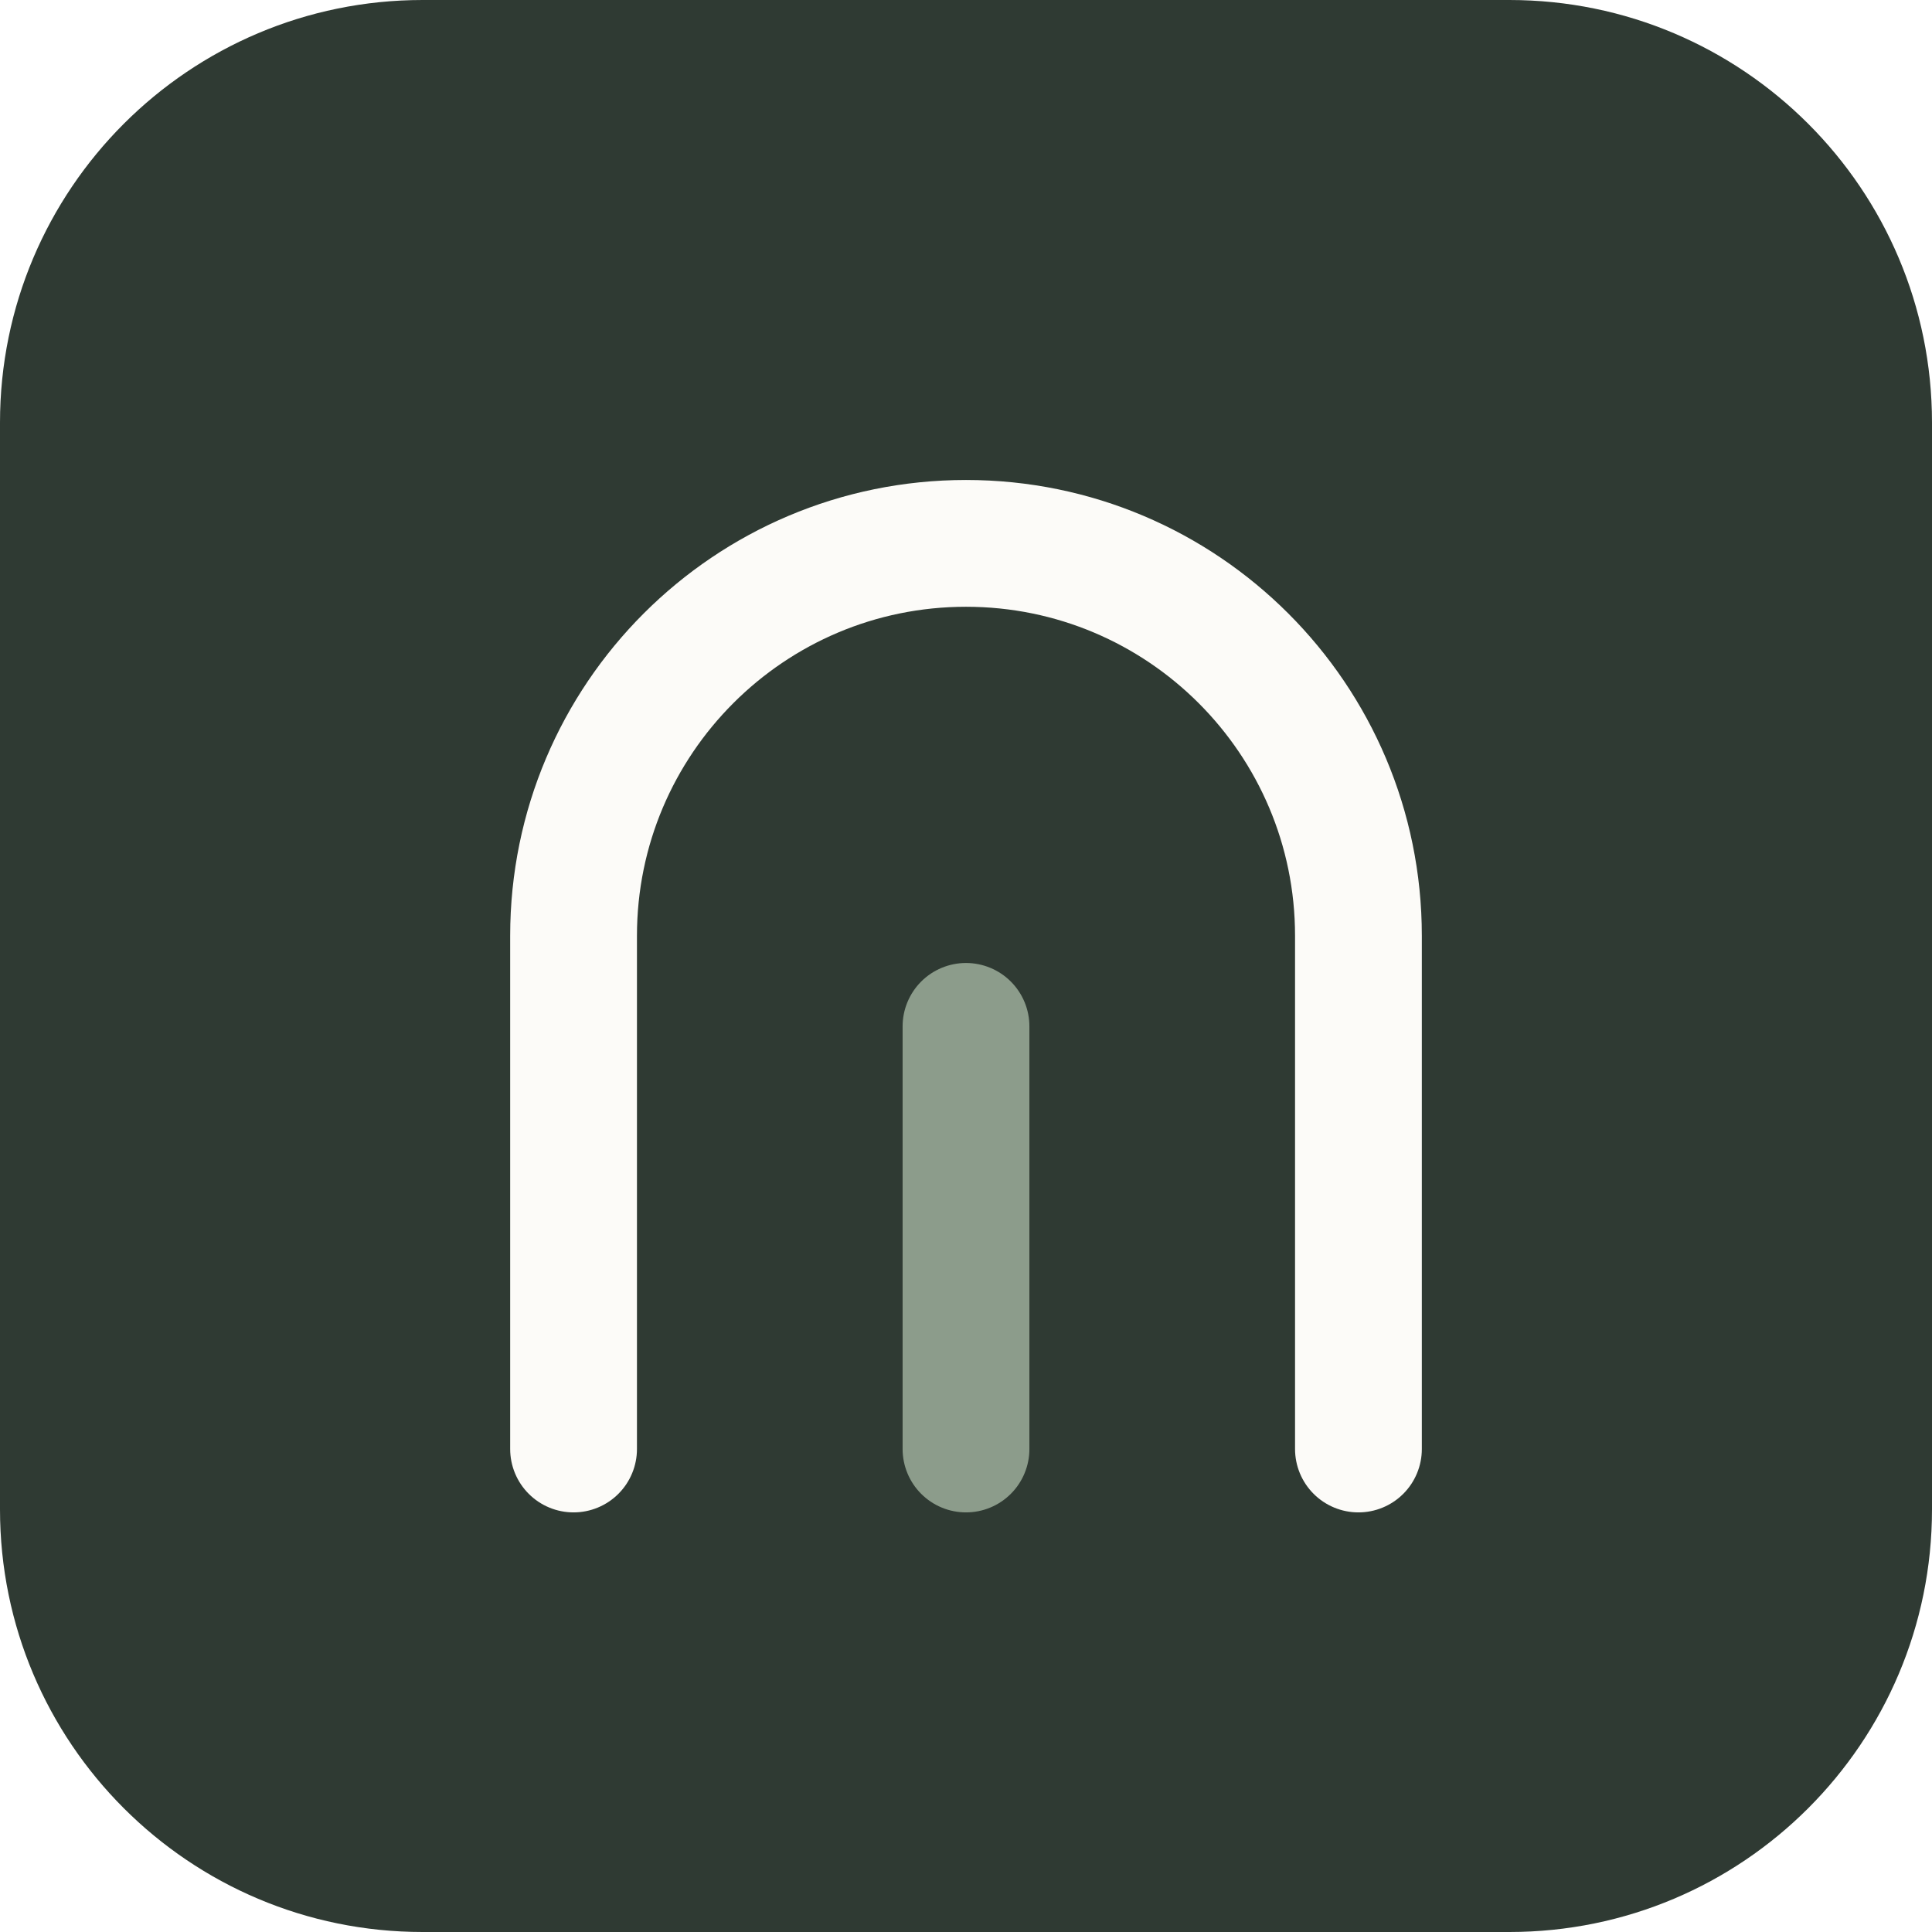
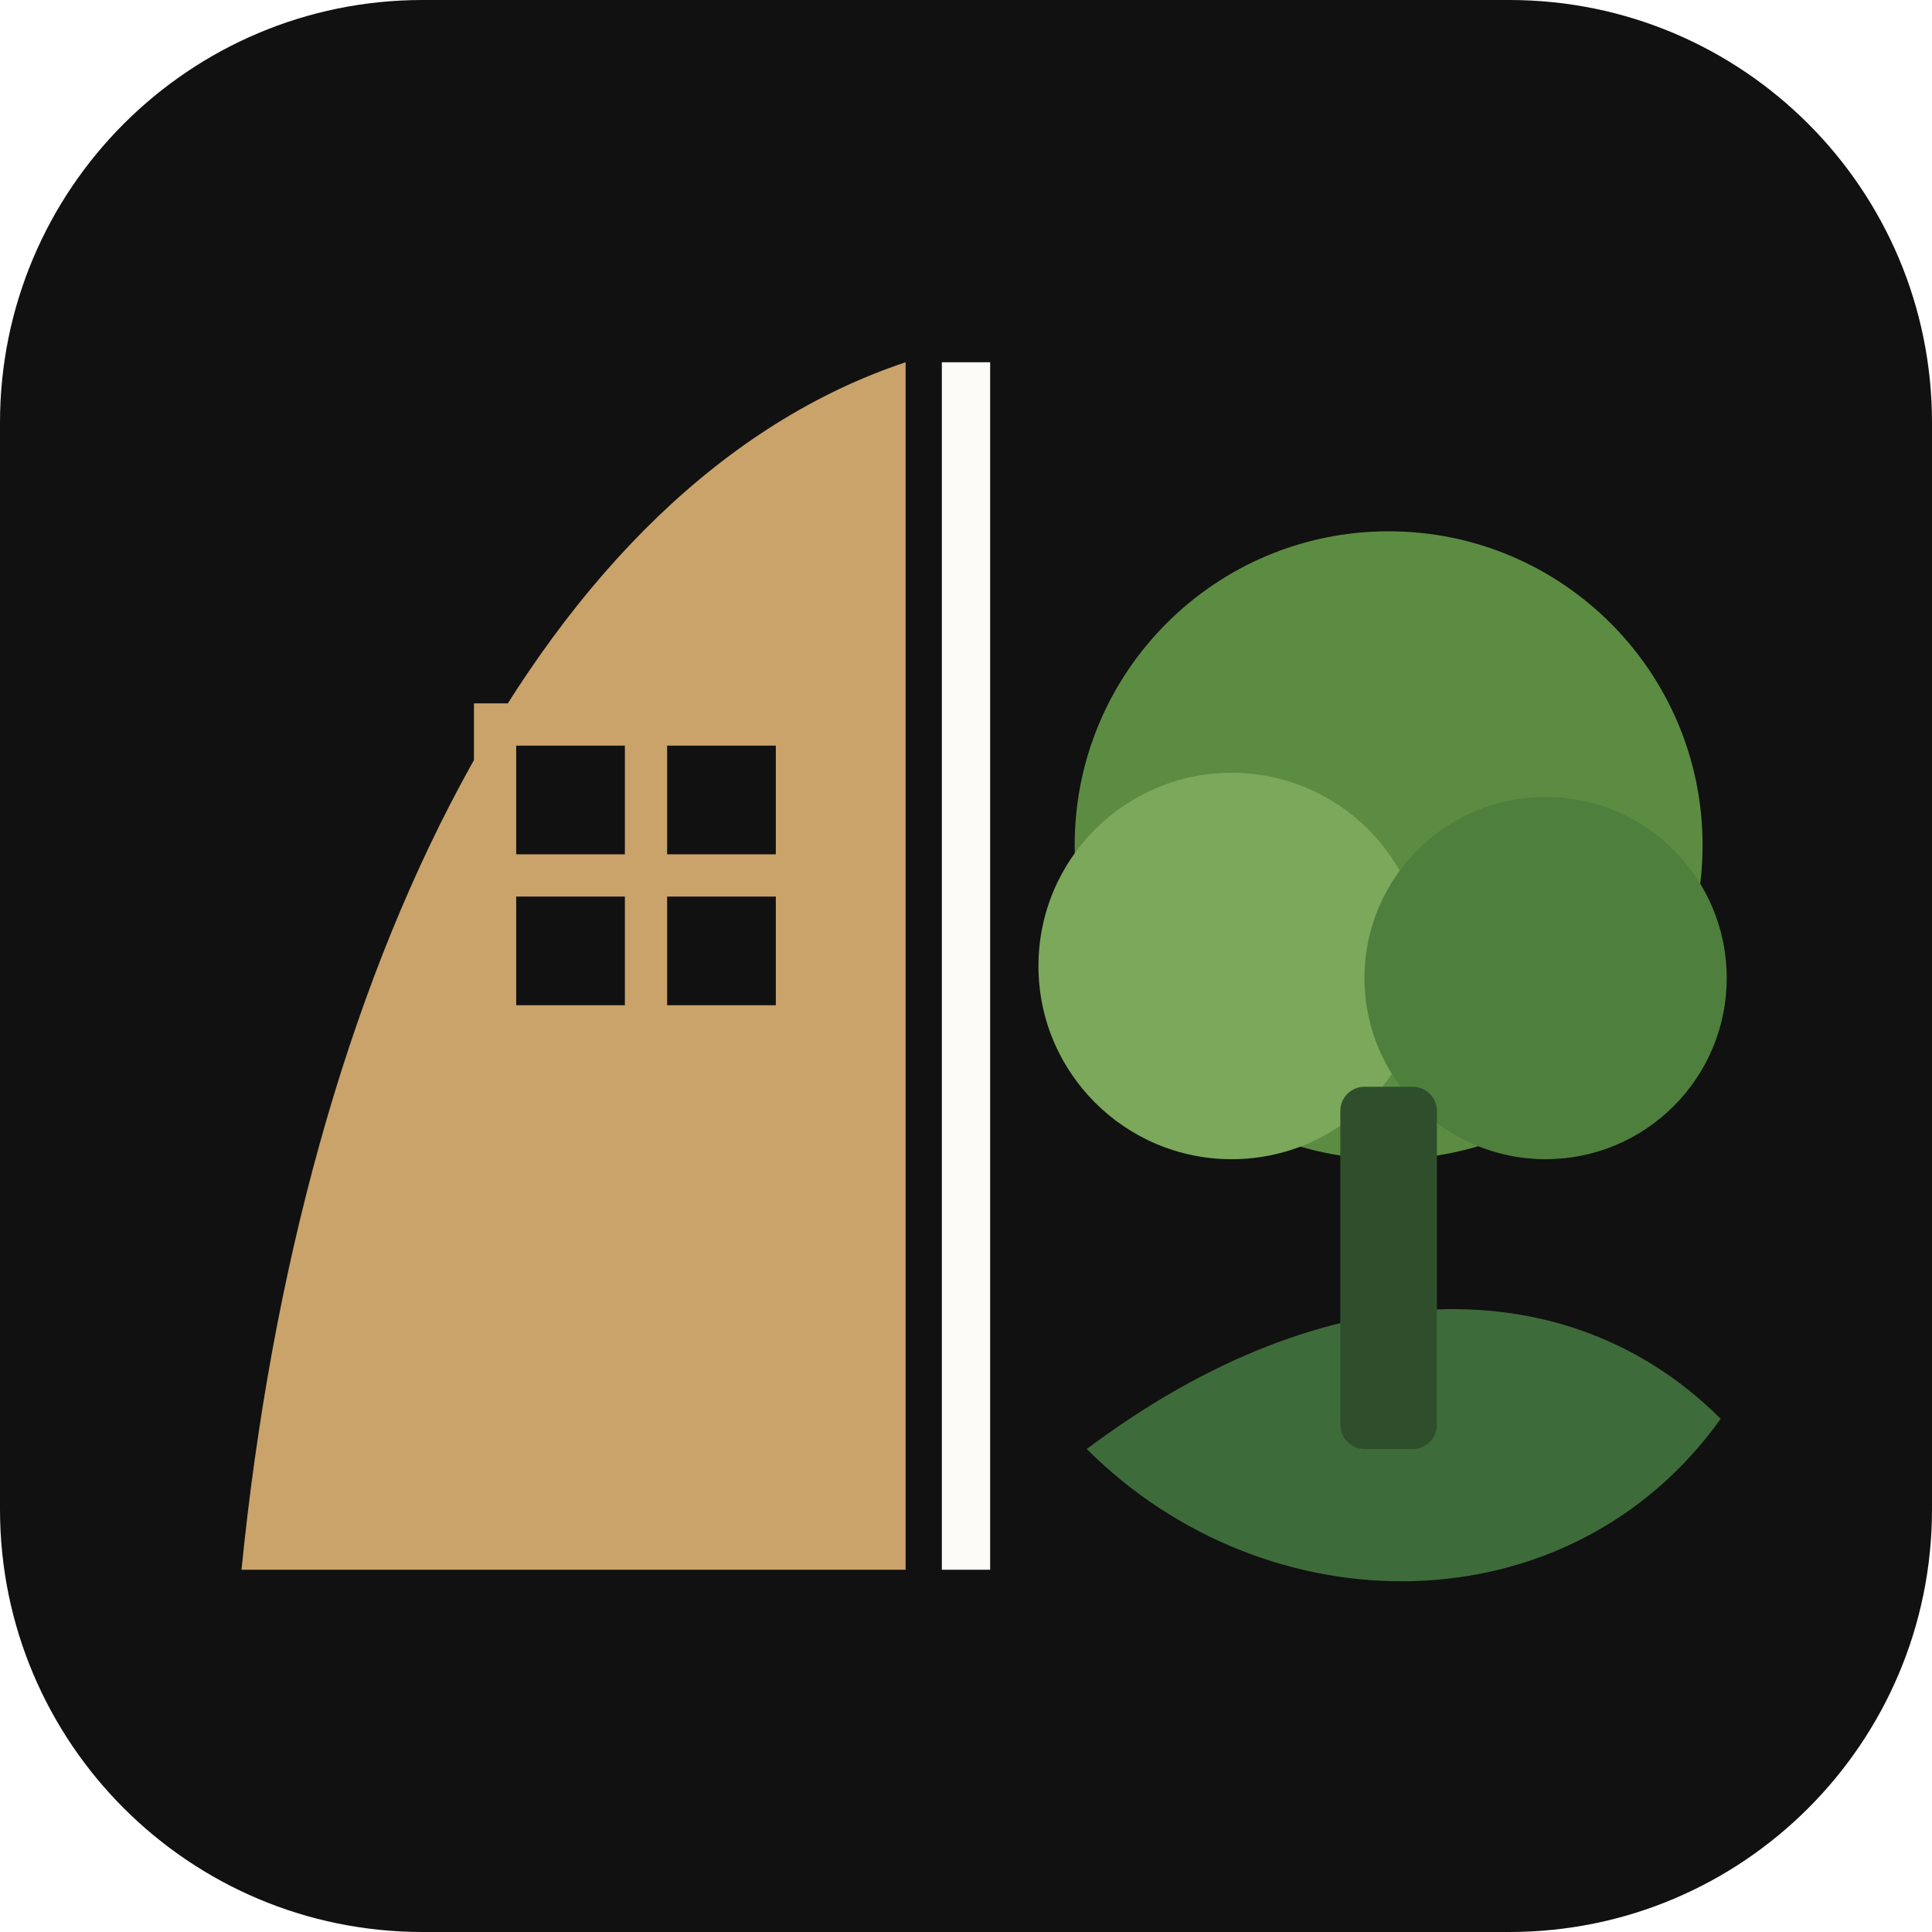
<svg xmlns="http://www.w3.org/2000/svg" viewBox="0 0 32 32" width="32" height="32">
-   <rect width="32" height="32" rx="7" fill="#2F3A33" />
-   <path d="M9.5 24V15.5a6.5 6.5 0 0 1 13 0V24" fill="none" stroke="#FCFBF8" stroke-width="2.1" stroke-linecap="round" />
-   <path d="M16 24v-7" fill="none" stroke="#8C9C8B" stroke-width="2.1" stroke-linecap="round" />
+   <rect width="32" height="32" rx="7" fill="#111111" />
+   <path d="M4 26C5 16 9 8 15 6V26Z" fill="#C9A36A" />
+   <rect x="8.2" y="12" width="5" height="5" fill="#111" stroke="#C9A36A" stroke-width="0.7" />
+   <path d="M8.2 14.5h5M10.7 12v5" stroke="#C9A36A" stroke-width="0.7" />
+   <line x1="16" y1="6" x2="16" y2="26" stroke="#FCFBF8" stroke-width="0.8" />
+   <path d="M18 24C22 21 26 21 28.5 23.5C26 27 21 27 18 24Z" fill="#3E6B3A" />
+   <circle cx="23" cy="14" r="5.2" fill="#5C8C42" />
+   <circle cx="20.4" cy="16" r="3.2" fill="#7BA85A" />
+   <circle cx="25.6" cy="16.2" r="3" fill="#4F7F3C" />
+   <rect x="22.2" y="18" width="1.6" height="6" rx="0.4" fill="#2F4F2C" />
</svg>
